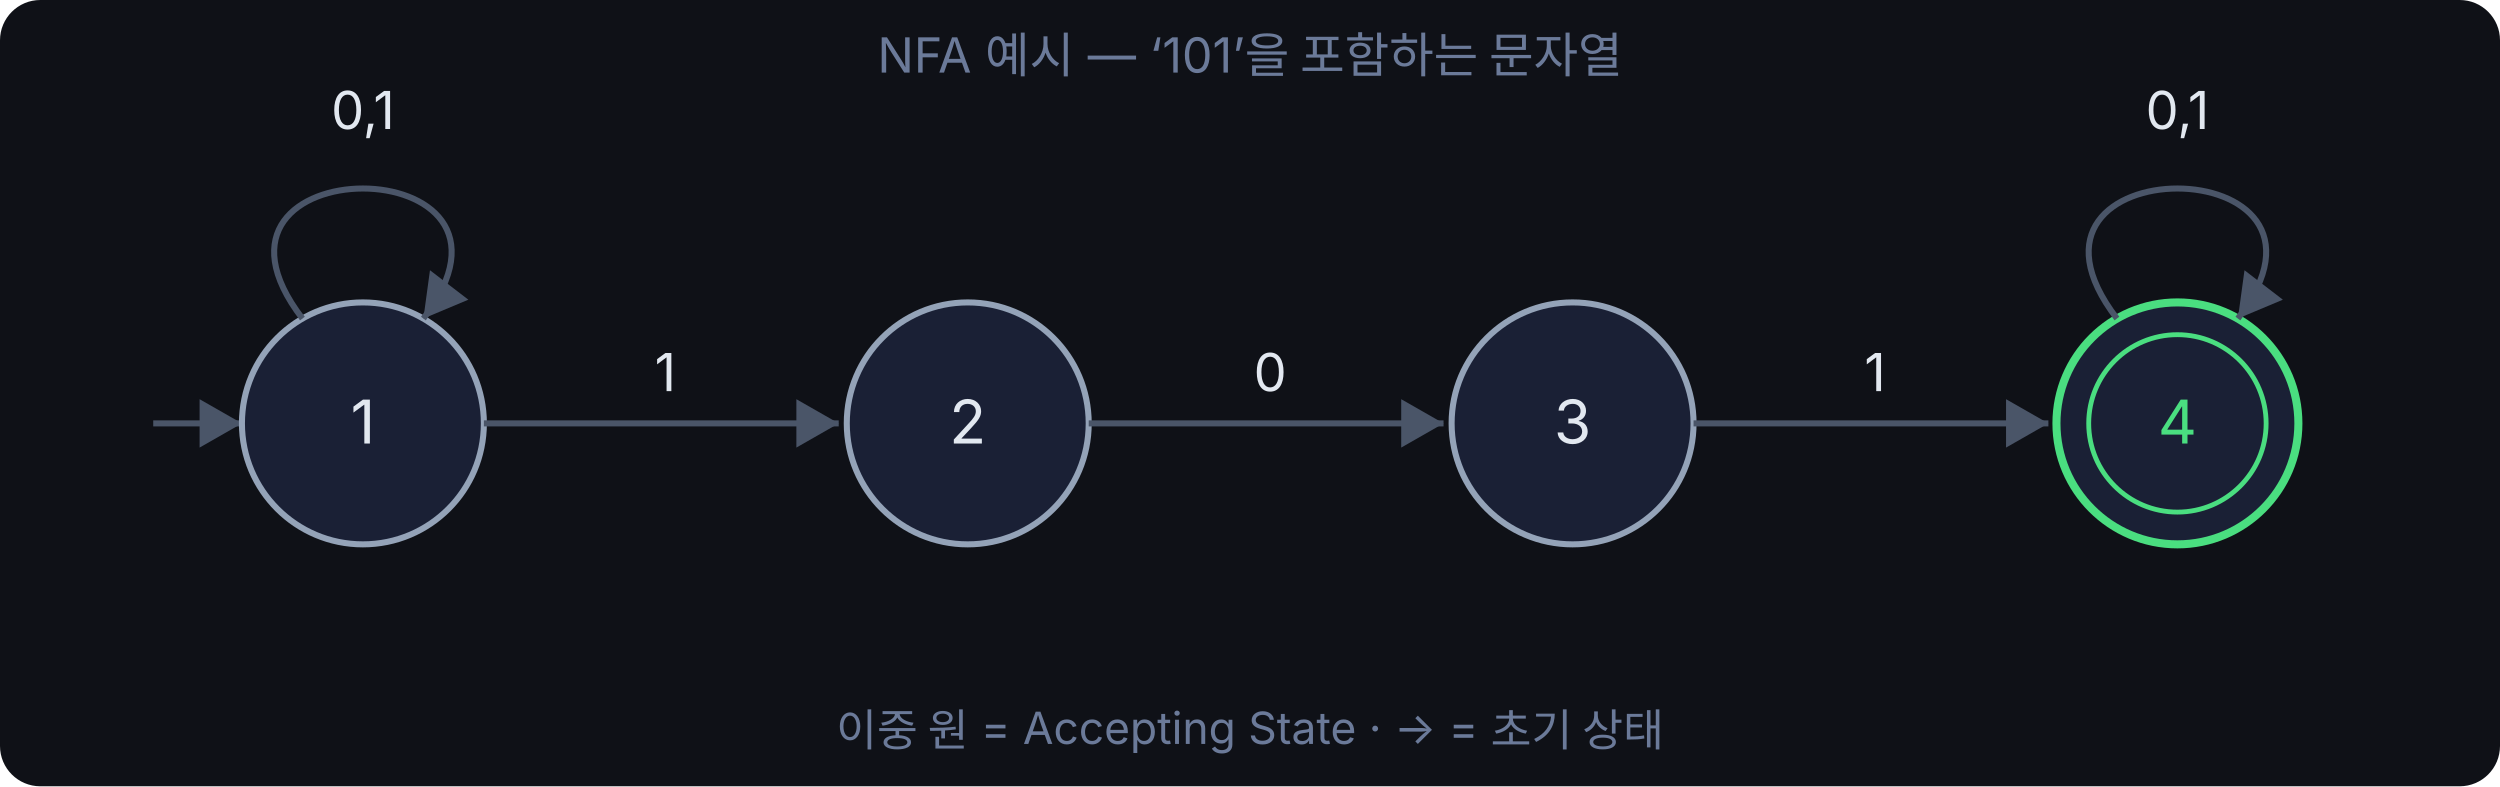
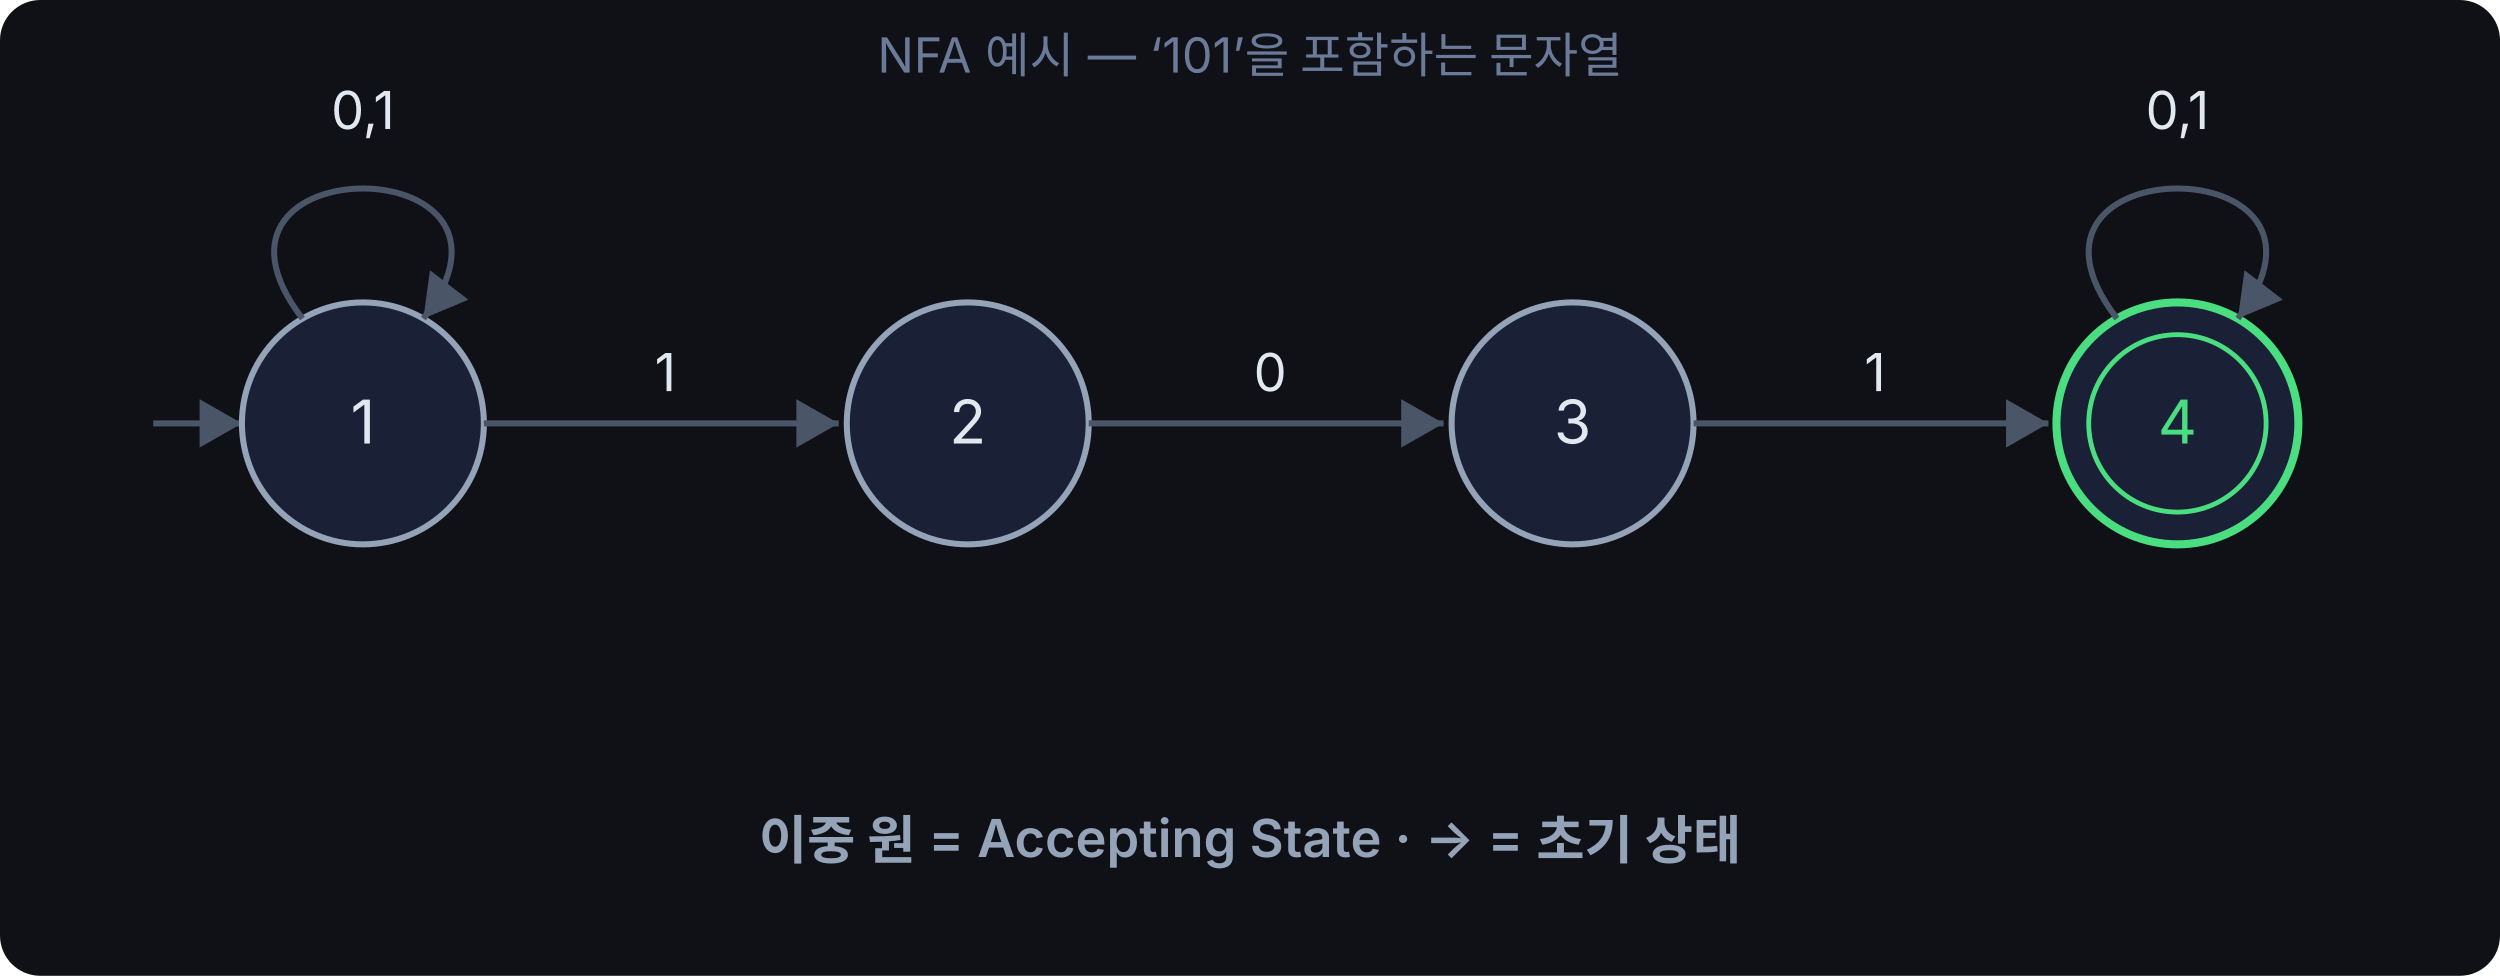
- <svg xmlns="http://www.w3.org/2000/svg" viewBox="0 0 620 195" width="620" height="195">
-   <rect width="620" height="195" fill="#0f1117" rx="10" />
+ <svg xmlns="http://www.w3.org/2000/svg" viewBox="0 0 620 242" width="620" height="242">
+   <rect width="620" height="242" fill="#0f1117" rx="10" />
  <text x="310" y="18" text-anchor="middle" font-family="system-ui,-apple-system,sans-serif" font-size="12" fill="#6b7a99">NFA 예시 — ‘101’을 포함하는 문자열</text>
  <defs>
    <marker id="arr" markerWidth="8" markerHeight="8" refX="7" refY="4" orient="auto">
      <polygon points="0,0 7,4 0,8" fill="#4a5568" />
    </marker>
  </defs>
  <line x1="38" y1="105" x2="60" y2="105" stroke="#4a5568" stroke-width="1.5" marker-end="url(#arr)" />
  <circle cx="90" cy="105" r="30" fill="#1a2035" stroke="#94a3b8" stroke-width="1.5" />
  <text x="90" y="110" text-anchor="middle" font-family="system-ui,-apple-system,sans-serif" font-size="15" fill="#e2e8f0">1</text>
  <circle cx="240" cy="105" r="30" fill="#1a2035" stroke="#94a3b8" stroke-width="1.5" />
  <text x="240" y="110" text-anchor="middle" font-family="system-ui,-apple-system,sans-serif" font-size="15" fill="#e2e8f0">2</text>
  <circle cx="390" cy="105" r="30" fill="#1a2035" stroke="#94a3b8" stroke-width="1.5" />
  <text x="390" y="110" text-anchor="middle" font-family="system-ui,-apple-system,sans-serif" font-size="15" fill="#e2e8f0">3</text>
  <circle cx="540" cy="105" r="30" fill="#1a2035" stroke="#4ade80" stroke-width="2" />
  <circle cx="540" cy="105" r="22" fill="none" stroke="#4ade80" stroke-width="1.2" />
  <text x="540" y="110" text-anchor="middle" font-family="system-ui,-apple-system,sans-serif" font-size="15" fill="#4ade80">4</text>
  <path d="M 75,79 C 42,36 138,36 105,79" fill="none" stroke="#4a5568" stroke-width="1.5" marker-end="url(#arr)" />
  <text x="90" y="32" text-anchor="middle" font-family="system-ui,-apple-system,sans-serif" font-size="13" fill="#e2e8f0">0,1</text>
  <path d="M 525,79 C 492,36 588,36 555,79" fill="none" stroke="#4a5568" stroke-width="1.5" marker-end="url(#arr)" />
  <text x="540" y="32" text-anchor="middle" font-family="system-ui,-apple-system,sans-serif" font-size="13" fill="#e2e8f0">0,1</text>
  <line x1="120" y1="105" x2="208" y2="105" stroke="#4a5568" stroke-width="1.5" marker-end="url(#arr)" />
  <text x="165" y="97" text-anchor="middle" font-family="system-ui,-apple-system,sans-serif" font-size="13" fill="#e2e8f0">1</text>
  <line x1="270" y1="105" x2="358" y2="105" stroke="#4a5568" stroke-width="1.5" marker-end="url(#arr)" />
  <text x="315" y="97" text-anchor="middle" font-family="system-ui,-apple-system,sans-serif" font-size="13" fill="#e2e8f0">0</text>
  <line x1="420" y1="105" x2="508" y2="105" stroke="#4a5568" stroke-width="1.5" marker-end="url(#arr)" />
  <text x="465" y="97" text-anchor="middle" font-family="system-ui,-apple-system,sans-serif" font-size="13" fill="#e2e8f0">1</text>
-   <text x="310" y="185" text-anchor="middle" font-family="system-ui,-apple-system,sans-serif" font-size="11" fill="#6b7a99">이중 원 = Accepting State  ·  → = 초기 상태</text>
+   <text x="310" y="213" text-anchor="middle" font-family="system-ui,-apple-system,sans-serif" font-size="13" font-weight="600" fill="#94a3b8">이중 원 = Accepting State  ·  → = 초기 상태</text>
</svg>
